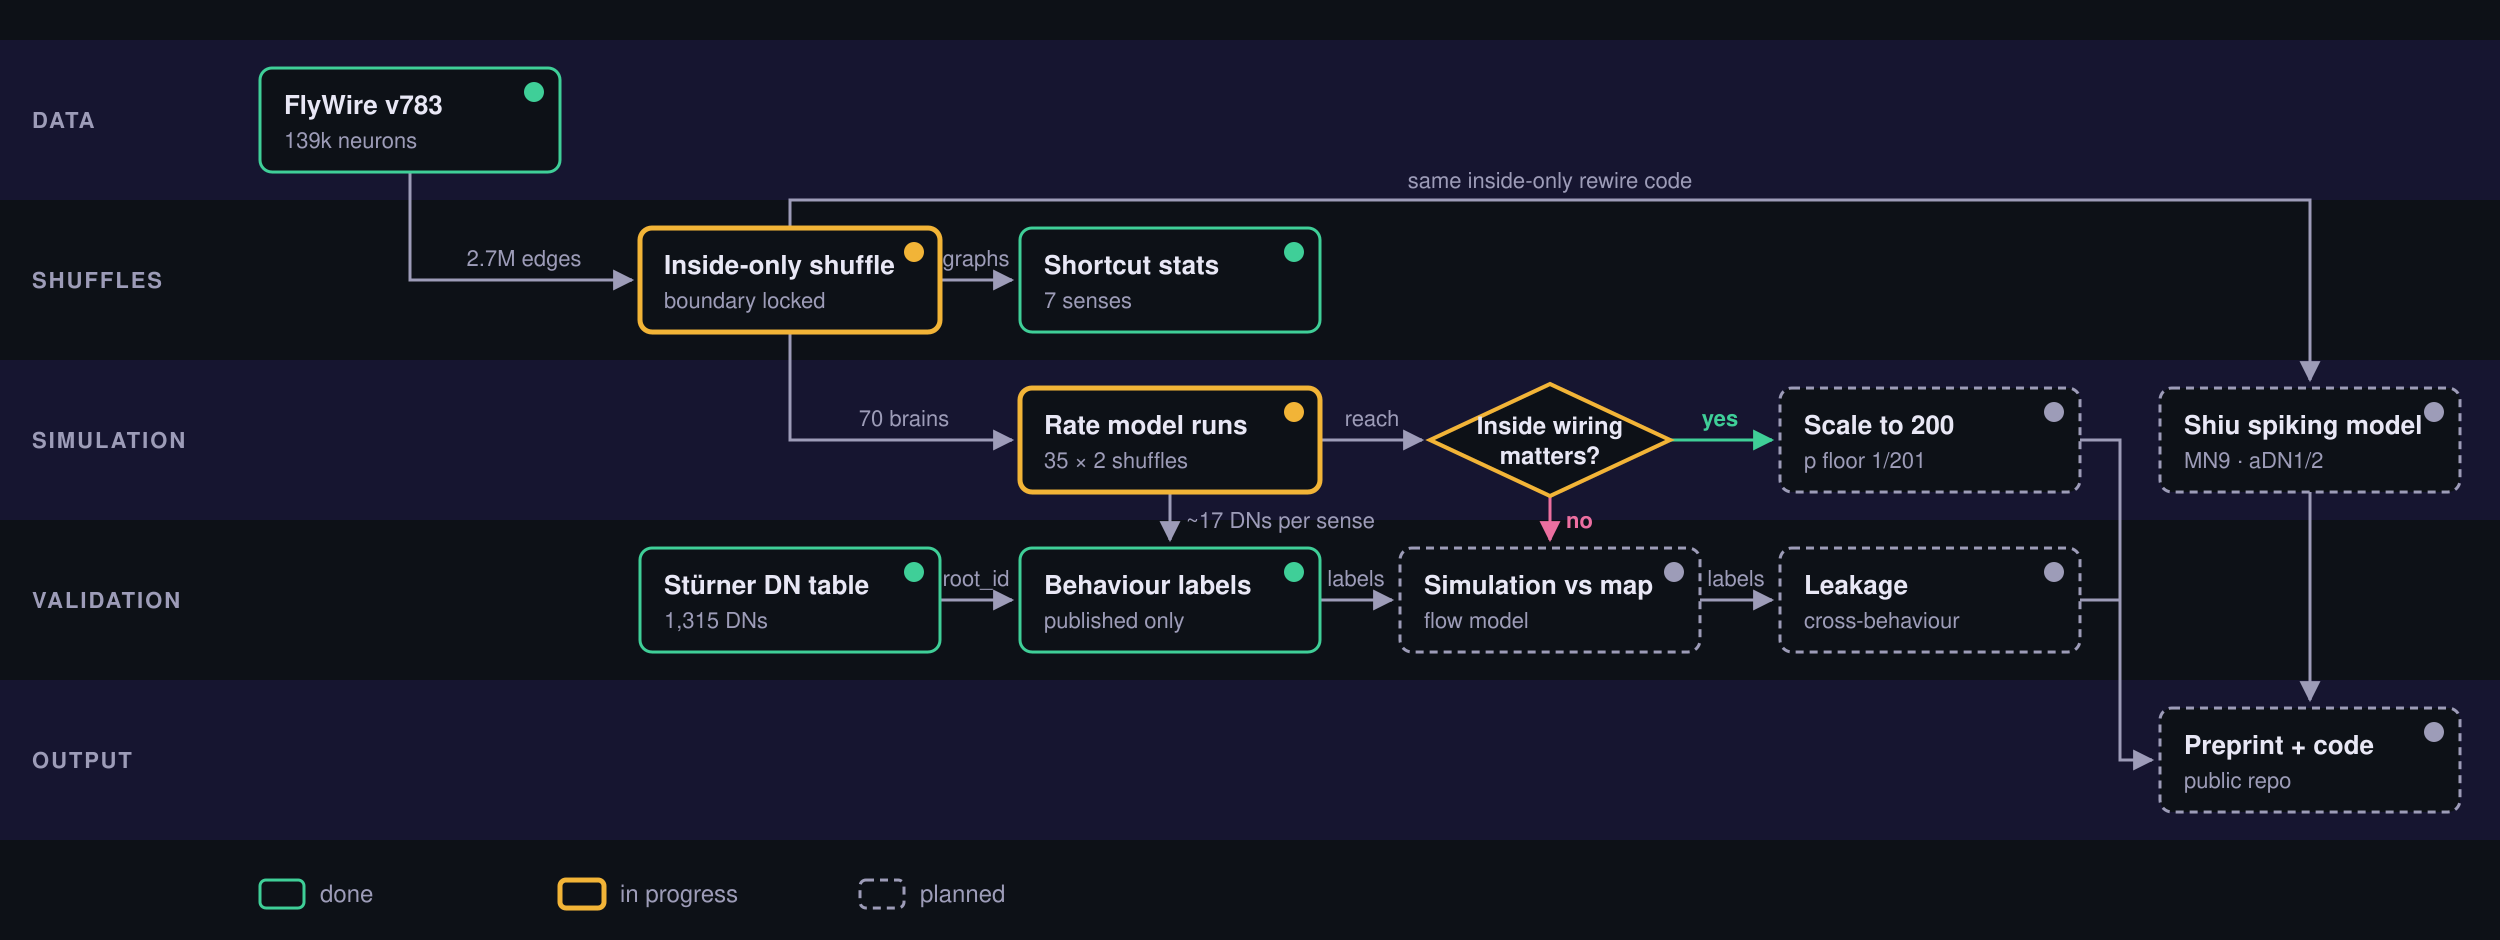
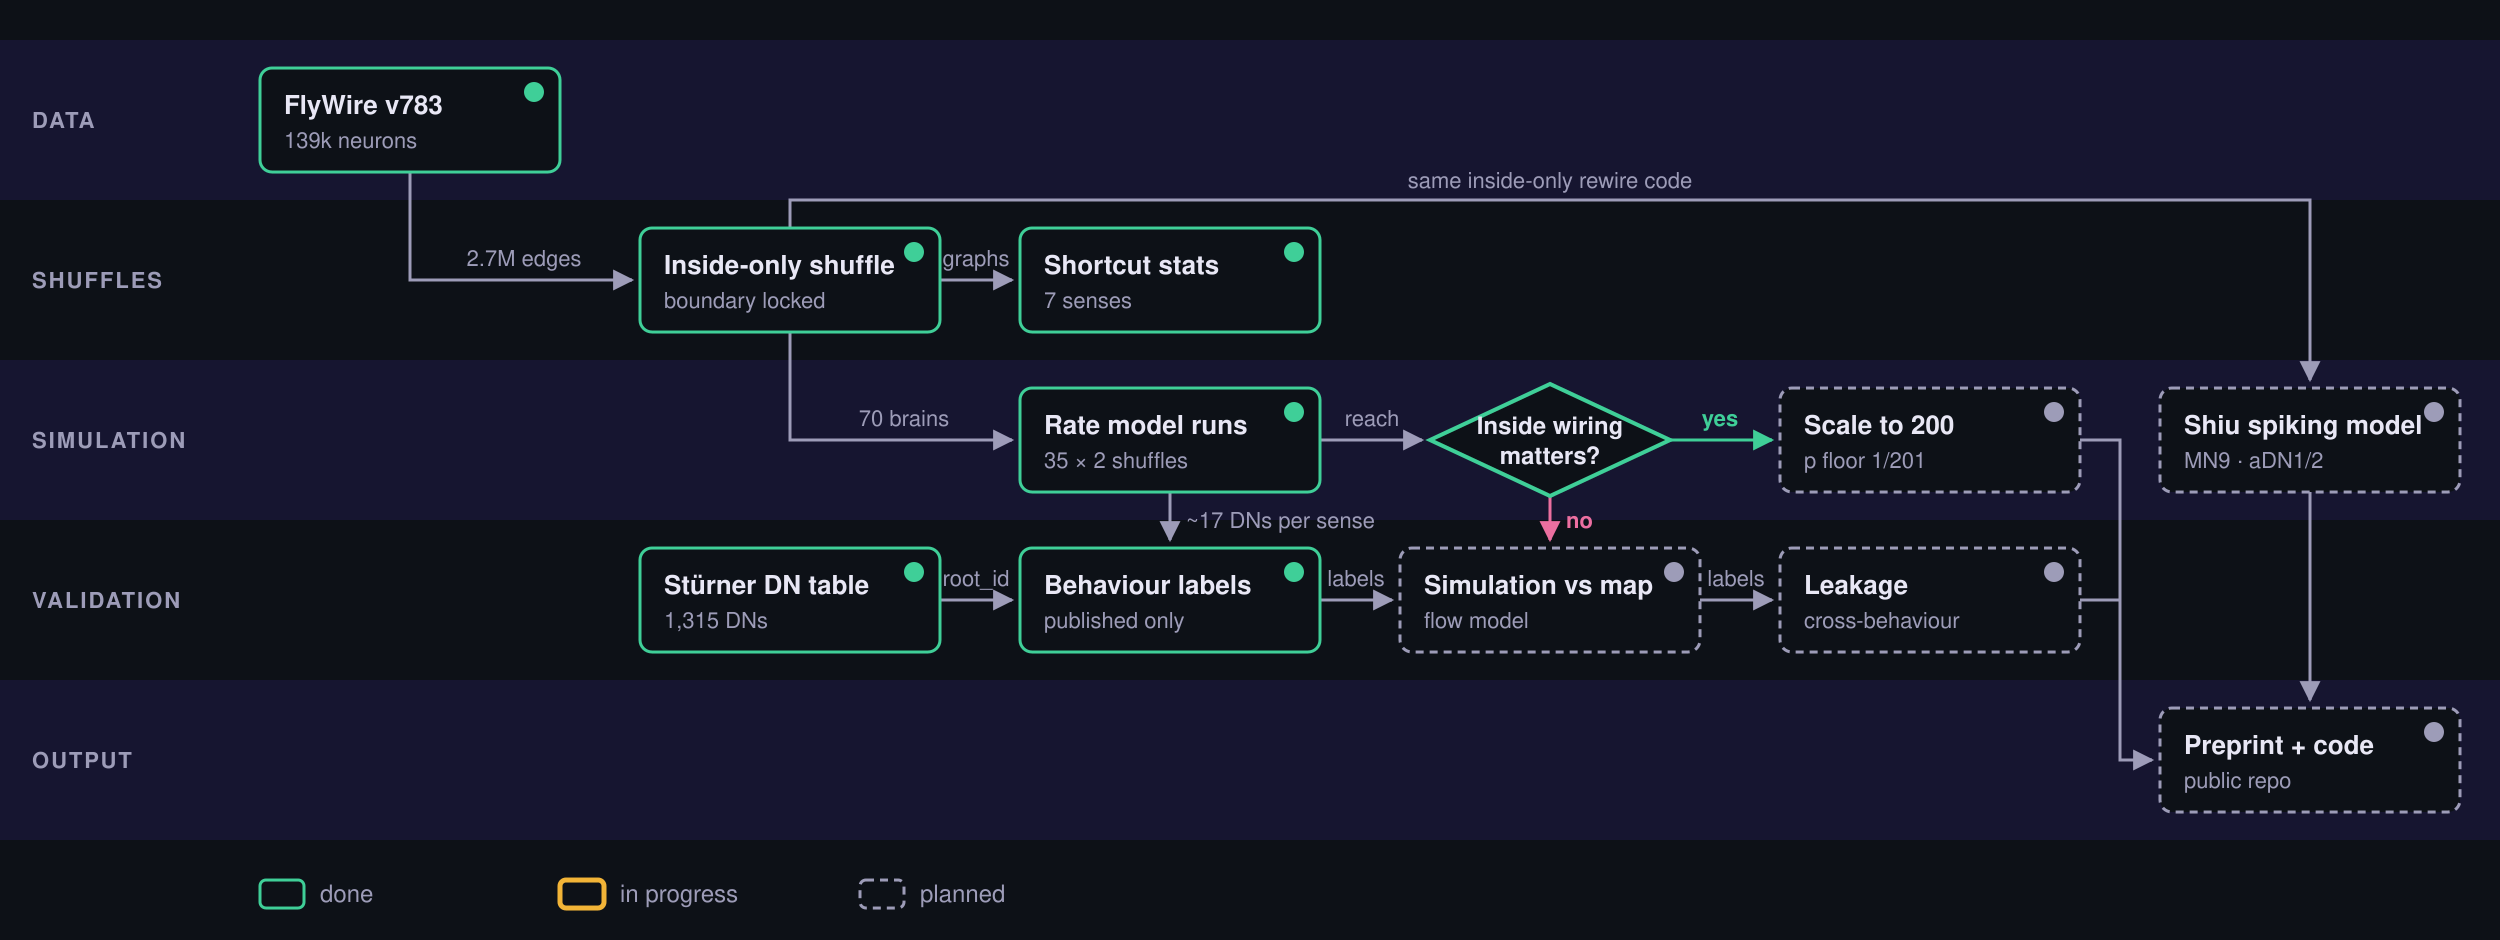
<svg xmlns="http://www.w3.org/2000/svg" viewBox="0 0 1250 470" font-family="Segoe UI, Helvetica, Arial, sans-serif">
  <rect width="1250" height="470" fill="#0d1117" />
  <defs>
    <marker id="pa" viewBox="0 0 10 10" refX="9" refY="5" markerWidth="7" markerHeight="7" orient="auto">
      <path d="M0,0L10,5L0,10z" fill="#9d9cb8" />
    </marker>
    <marker id="py" viewBox="0 0 10 10" refX="9" refY="5" markerWidth="7" markerHeight="7" orient="auto">
      <path d="M0,0L10,5L0,10z" fill="#3fcf98" />
    </marker>
    <marker id="pn" viewBox="0 0 10 10" refX="9" refY="5" markerWidth="7" markerHeight="7" orient="auto">
      <path d="M0,0L10,5L0,10z" fill="#ec6fa0" />
    </marker>
  </defs>
  <rect x="0" y="20" width="1250" height="80" fill="#161530" />
  <text x="16" y="64" font-size="11" font-weight="700" letter-spacing="1" fill="#9d9cb8">DATA</text>
  <text x="16" y="144" font-size="11" font-weight="700" letter-spacing="1" fill="#9d9cb8">SHUFFLES</text>
  <rect x="0" y="180" width="1250" height="80" fill="#161530" />
  <text x="16" y="224" font-size="11" font-weight="700" letter-spacing="1" fill="#9d9cb8">SIMULATION</text>
  <text x="16" y="304" font-size="11" font-weight="700" letter-spacing="1" fill="#9d9cb8">VALIDATION</text>
  <rect x="0" y="340" width="1250" height="80" fill="#161530" />
  <text x="16" y="384" font-size="11" font-weight="700" letter-spacing="1" fill="#9d9cb8">OUTPUT</text>
  <path d="M205,86 V140 H316" fill="none" stroke="#9d9cb8" stroke-width="1.5" marker-end="url(#pa)" />
  <text x="262" y="133" font-size="11" fill="#9d9cb8" text-anchor="middle">2.7M edges</text>
  <path d="M470,140 H506" fill="none" stroke="#9d9cb8" stroke-width="1.5" marker-end="url(#pa)" />
  <text x="488" y="133" font-size="11" fill="#9d9cb8" text-anchor="middle">graphs</text>
  <path d="M395,166 V220 H506" fill="none" stroke="#9d9cb8" stroke-width="1.5" marker-end="url(#pa)" />
  <text x="452" y="213" font-size="11" fill="#9d9cb8" text-anchor="middle">70 brains</text>
  <path d="M660,220 H711" fill="none" stroke="#9d9cb8" stroke-width="1.5" marker-end="url(#pa)" />
  <text x="686" y="213" font-size="11" fill="#9d9cb8" text-anchor="middle">reach</text>
  <path d="M835,220 H886" fill="none" stroke="#3fcf98" stroke-width="1.5" marker-end="url(#py)" />
  <text x="860" y="213" font-size="11" fill="#3fcf98" text-anchor="middle" font-weight="700">yes</text>
  <path d="M775,248 V270" fill="none" stroke="#ec6fa0" stroke-width="1.5" marker-end="url(#pn)" />
  <text x="783" y="264" font-size="11" fill="#ec6fa0" text-anchor="start" font-weight="700">no</text>
  <path d="M585,246 V270" fill="none" stroke="#9d9cb8" stroke-width="1.5" marker-end="url(#pa)" />
  <text x="593" y="264" font-size="11" fill="#9d9cb8" text-anchor="start">~17 DNs per sense</text>
  <path d="M470,300 H506" fill="none" stroke="#9d9cb8" stroke-width="1.5" marker-end="url(#pa)" />
  <text x="488" y="293" font-size="11" fill="#9d9cb8" text-anchor="middle">root_id</text>
  <path d="M660,300 H696" fill="none" stroke="#9d9cb8" stroke-width="1.5" marker-end="url(#pa)" />
  <text x="678" y="293" font-size="11" fill="#9d9cb8" text-anchor="middle">labels</text>
  <path d="M850,300 H886" fill="none" stroke="#9d9cb8" stroke-width="1.5" marker-end="url(#pa)" />
  <text x="868" y="293" font-size="11" fill="#9d9cb8" text-anchor="middle">labels</text>
  <path d="M395,114 V100 H1155 V190" fill="none" stroke="#9d9cb8" stroke-width="1.5" marker-end="url(#pa)" />
  <text x="775" y="94" font-size="11" fill="#9d9cb8" text-anchor="middle">same inside-only rewire code</text>
  <path d="M1040,220 H1060 V380 H1076" fill="none" stroke="#9d9cb8" stroke-width="1.5" marker-end="url(#pa)" />
  <path d="M1040,300 H1060" fill="none" stroke="#9d9cb8" stroke-width="1.5" />
  <path d="M1155,246 V350" fill="none" stroke="#9d9cb8" stroke-width="1.5" marker-end="url(#pa)" />
  <g transform="translate(130,34)">
    <rect width="150" height="52" rx="6" fill="#0d1117" stroke="#3fcf98" stroke-width="1.5" />
    <circle cx="137" cy="12" r="5" fill="#3fcf98" />
    <text x="12" y="23" font-size="13" font-weight="700" fill="#e8e7f5">FlyWire v783</text>
    <text x="12" y="40" font-size="11" fill="#9d9cb8">139k neurons</text>
  </g>
  <g transform="translate(320,114)">
-     <rect width="150" height="52" rx="6" fill="#0d1117" stroke="#f2b437" stroke-width="2.5" />
-     <circle cx="137" cy="12" r="5" fill="#f2b437" />
+     <rect width="150" height="52" rx="6" fill="#0d1117" stroke="#3fcf98" stroke-width="1.5" />
+     <circle cx="137" cy="12" r="5" fill="#3fcf98" />
    <text x="12" y="23" font-size="13" font-weight="700" fill="#e8e7f5">Inside-only shuffle</text>
    <text x="12" y="40" font-size="11" fill="#9d9cb8">boundary locked</text>
  </g>
  <g transform="translate(510,114)">
    <rect width="150" height="52" rx="6" fill="#0d1117" stroke="#3fcf98" stroke-width="1.5" />
    <circle cx="137" cy="12" r="5" fill="#3fcf98" />
    <text x="12" y="23" font-size="13" font-weight="700" fill="#e8e7f5">Shortcut stats</text>
    <text x="12" y="40" font-size="11" fill="#9d9cb8">7 senses</text>
  </g>
  <g transform="translate(510,194)">
-     <rect width="150" height="52" rx="6" fill="#0d1117" stroke="#f2b437" stroke-width="2.5" />
-     <circle cx="137" cy="12" r="5" fill="#f2b437" />
+     <rect width="150" height="52" rx="6" fill="#0d1117" stroke="#3fcf98" stroke-width="1.5" />
+     <circle cx="137" cy="12" r="5" fill="#3fcf98" />
    <text x="12" y="23" font-size="13" font-weight="700" fill="#e8e7f5">Rate model runs</text>
    <text x="12" y="40" font-size="11" fill="#9d9cb8">35 × 2 shuffles</text>
  </g>
  <g transform="translate(775,220)">
-     <polygon points="0,-28 60,0 0,28 -60,0" fill="#0d1117" stroke="#f2b437" stroke-width="2" />
+     <polygon points="0,-28 60,0 0,28 -60,0" fill="#0d1117" stroke="#3fcf98" stroke-width="2" />
    <text x="0" y="-3" font-size="12" font-weight="700" fill="#e8e7f5" text-anchor="middle">Inside wiring</text>
    <text x="0" y="12" font-size="12" font-weight="700" fill="#e8e7f5" text-anchor="middle">matters?</text>
  </g>
  <g transform="translate(890,194)">
    <rect width="150" height="52" rx="6" fill="#0d1117" stroke="#9d9cb8" stroke-width="1.5" stroke-dasharray="4 3" />
    <circle cx="137" cy="12" r="5" fill="#9d9cb8" />
    <text x="12" y="23" font-size="13" font-weight="700" fill="#e8e7f5">Scale to 200</text>
    <text x="12" y="40" font-size="11" fill="#9d9cb8">p floor 1/201</text>
  </g>
  <g transform="translate(1080,194)">
    <rect width="150" height="52" rx="6" fill="#0d1117" stroke="#9d9cb8" stroke-width="1.5" stroke-dasharray="4 3" />
    <circle cx="137" cy="12" r="5" fill="#9d9cb8" />
    <text x="12" y="23" font-size="13" font-weight="700" fill="#e8e7f5">Shiu spiking model</text>
    <text x="12" y="40" font-size="11" fill="#9d9cb8">MN9 · aDN1/2</text>
  </g>
  <g transform="translate(320,274)">
    <rect width="150" height="52" rx="6" fill="#0d1117" stroke="#3fcf98" stroke-width="1.5" />
    <circle cx="137" cy="12" r="5" fill="#3fcf98" />
    <text x="12" y="23" font-size="13" font-weight="700" fill="#e8e7f5">Stürner DN table</text>
    <text x="12" y="40" font-size="11" fill="#9d9cb8">1,315 DNs</text>
  </g>
  <g transform="translate(510,274)">
    <rect width="150" height="52" rx="6" fill="#0d1117" stroke="#3fcf98" stroke-width="1.5" />
    <circle cx="137" cy="12" r="5" fill="#3fcf98" />
    <text x="12" y="23" font-size="13" font-weight="700" fill="#e8e7f5">Behaviour labels</text>
    <text x="12" y="40" font-size="11" fill="#9d9cb8">published only</text>
  </g>
  <g transform="translate(700,274)">
    <rect width="150" height="52" rx="6" fill="#0d1117" stroke="#9d9cb8" stroke-width="1.5" stroke-dasharray="4 3" />
    <circle cx="137" cy="12" r="5" fill="#9d9cb8" />
    <text x="12" y="23" font-size="13" font-weight="700" fill="#e8e7f5">Simulation vs map</text>
    <text x="12" y="40" font-size="11" fill="#9d9cb8">flow model</text>
  </g>
  <g transform="translate(890,274)">
    <rect width="150" height="52" rx="6" fill="#0d1117" stroke="#9d9cb8" stroke-width="1.5" stroke-dasharray="4 3" />
    <circle cx="137" cy="12" r="5" fill="#9d9cb8" />
    <text x="12" y="23" font-size="13" font-weight="700" fill="#e8e7f5">Leakage</text>
    <text x="12" y="40" font-size="11" fill="#9d9cb8">cross-behaviour</text>
  </g>
  <g transform="translate(1080,354)">
    <rect width="150" height="52" rx="6" fill="#0d1117" stroke="#9d9cb8" stroke-width="1.5" stroke-dasharray="4 3" />
    <circle cx="137" cy="12" r="5" fill="#9d9cb8" />
    <text x="12" y="23" font-size="13" font-weight="700" fill="#e8e7f5">Preprint + code</text>
    <text x="12" y="40" font-size="11" fill="#9d9cb8">public repo</text>
  </g>
  <rect x="130" y="440" width="22" height="14" rx="3" fill="#0d1117" stroke="#3fcf98" stroke-width="1.5" />
  <text x="160" y="451" font-size="12" fill="#9d9cb8">done</text>
  <rect x="280" y="440" width="22" height="14" rx="3" fill="#0d1117" stroke="#f2b437" stroke-width="2.5" />
  <text x="310" y="451" font-size="12" fill="#9d9cb8">in progress</text>
  <rect x="430" y="440" width="22" height="14" rx="3" fill="#0d1117" stroke="#9d9cb8" stroke-width="1.5" stroke-dasharray="4 3" />
  <text x="460" y="451" font-size="12" fill="#9d9cb8">planned</text>
</svg>
